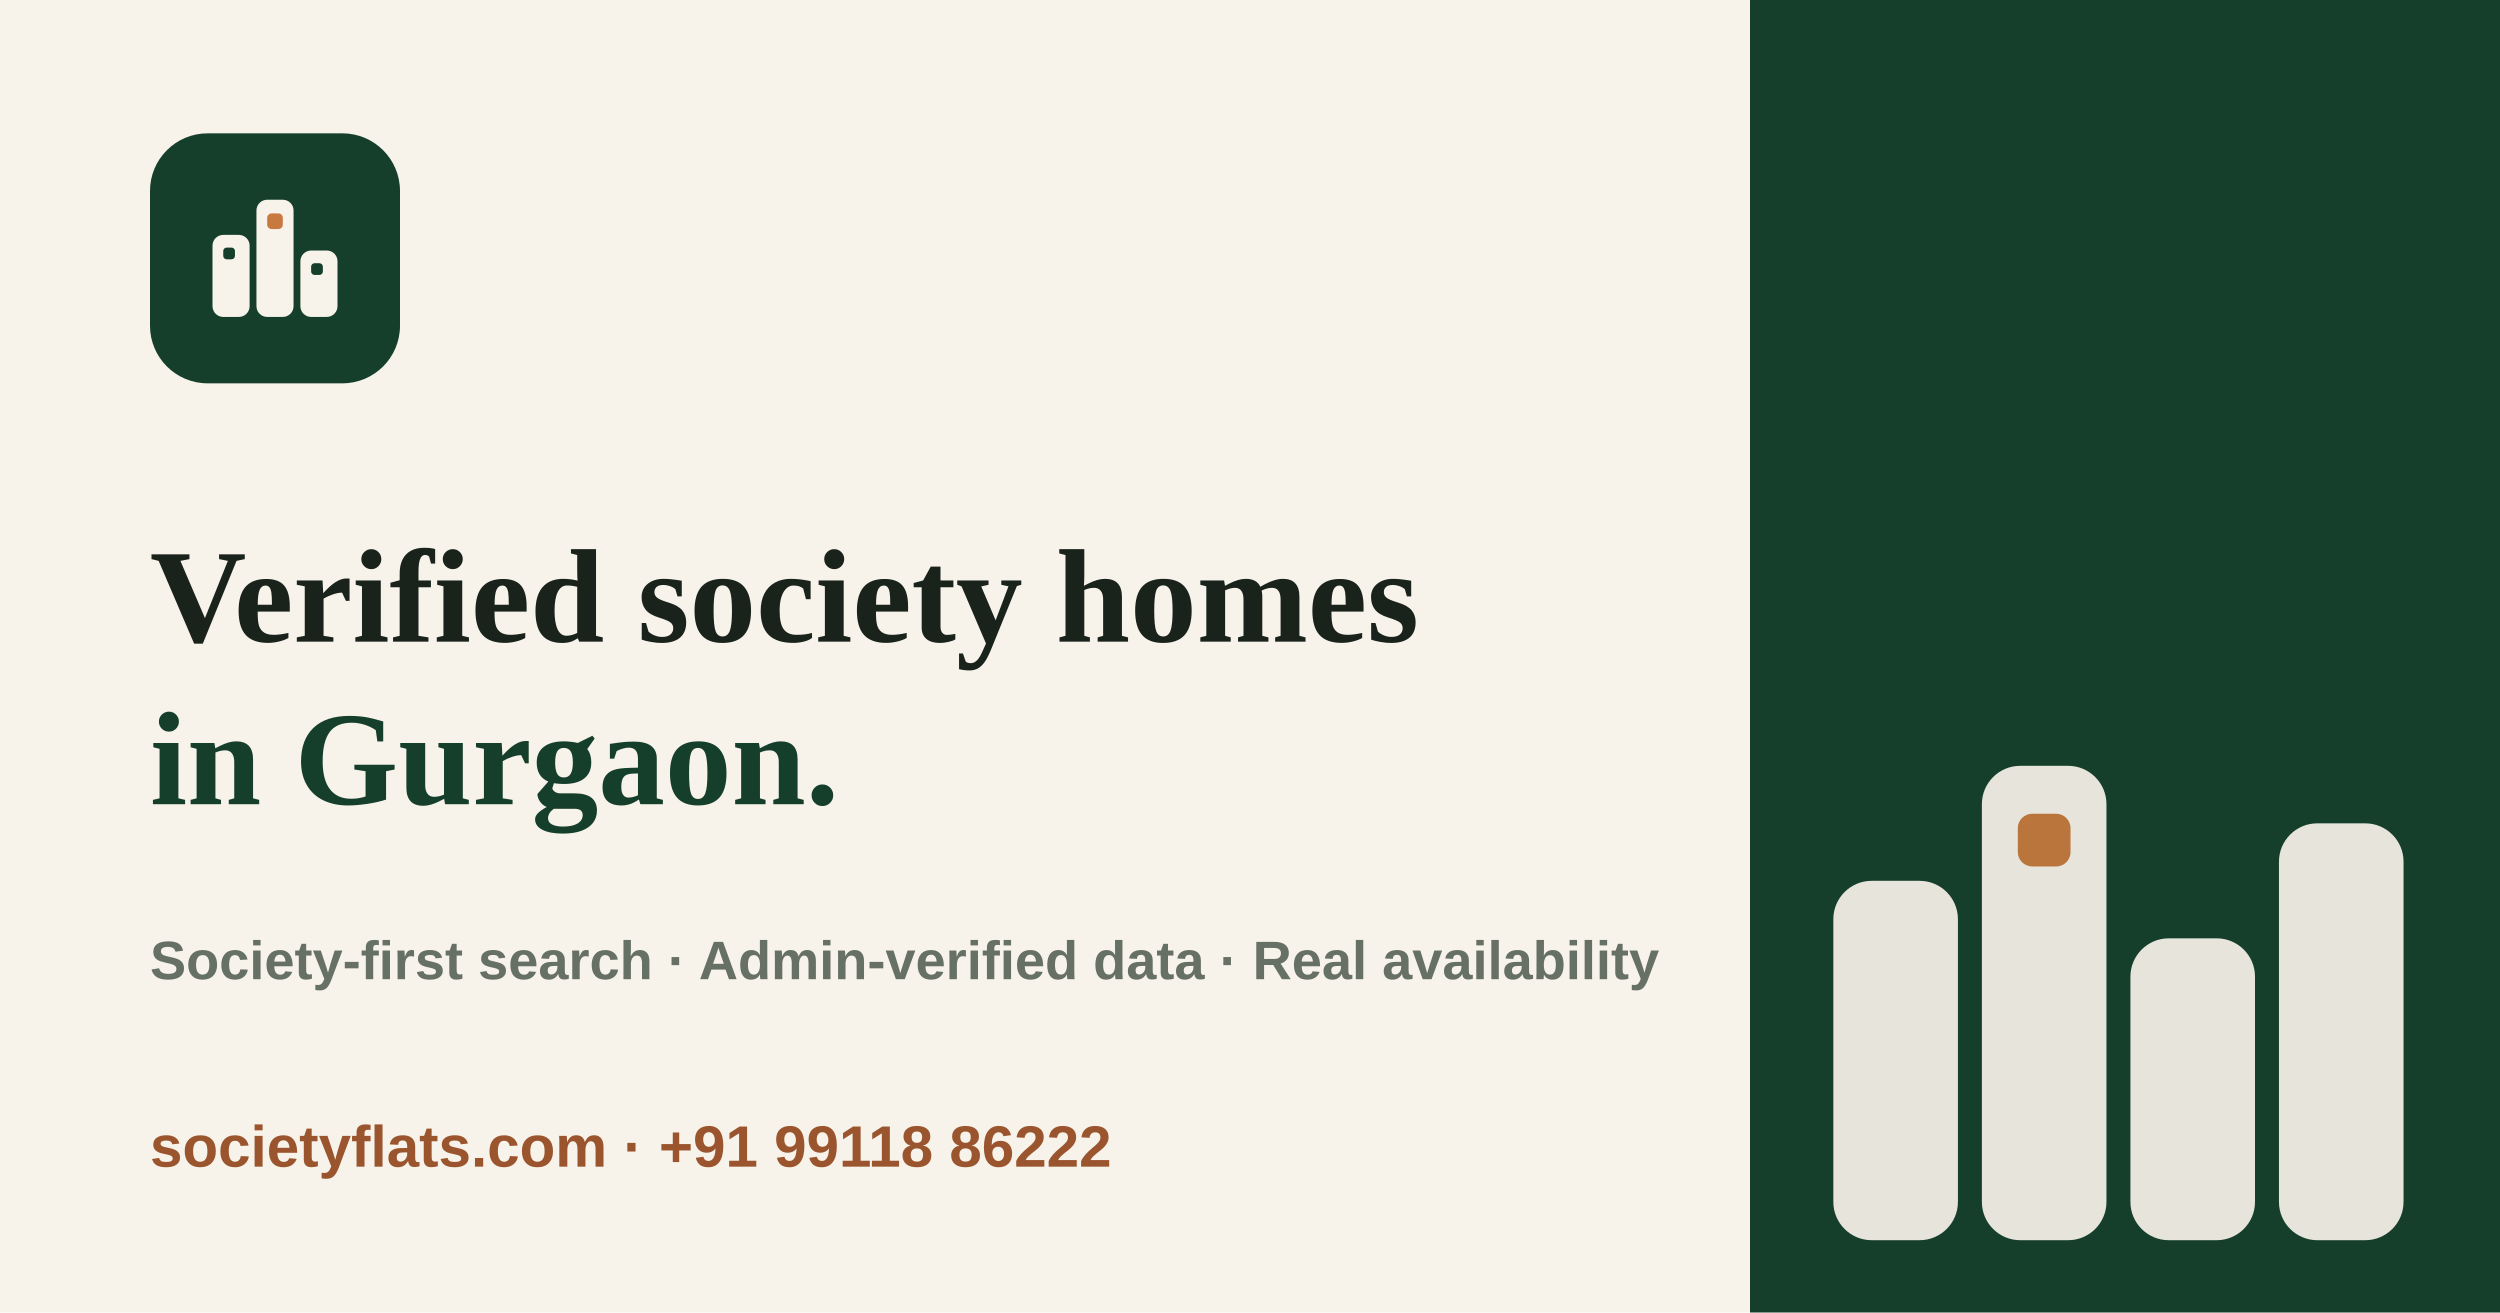
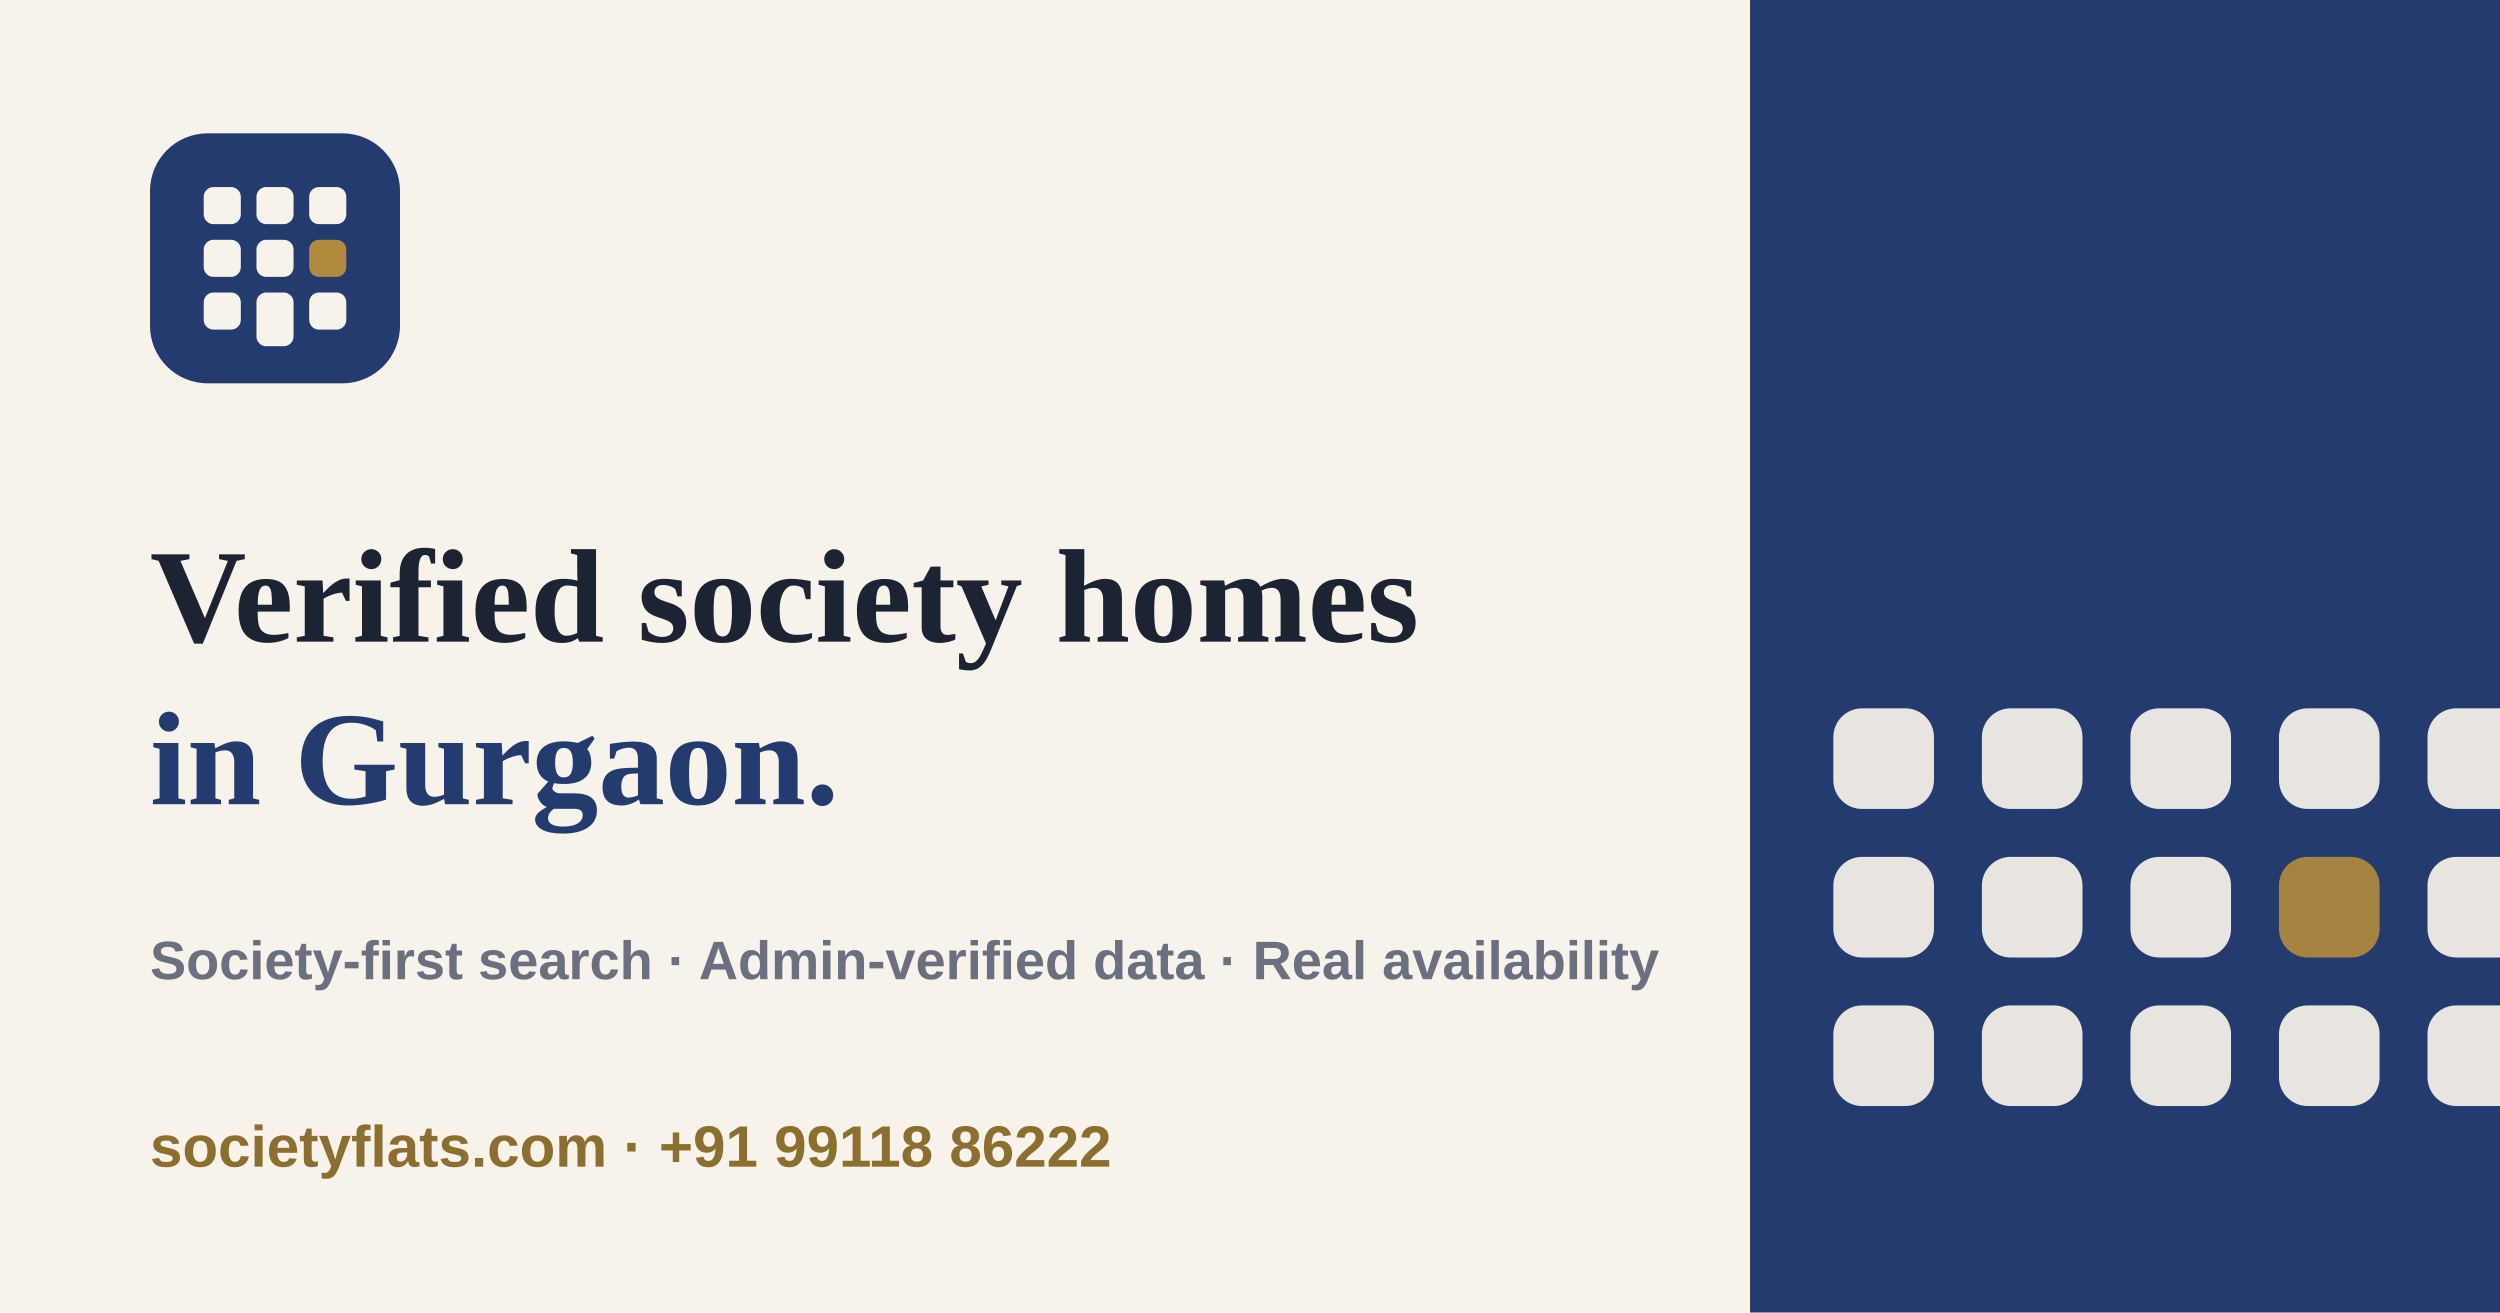
<svg xmlns="http://www.w3.org/2000/svg" width="1200" height="630" viewBox="0 0 1200 630" fill="none">
  <rect width="1200" height="630" fill="#F8F3EA" />
-   <rect x="840" width="360" height="630" fill="#153F2B" />
+   <rect x="840" width="360" height="630" fill="#233B6E" />
  <g transform="translate(880 340) scale(1.15)" opacity="0.92">
-     <rect x="0" y="72" width="52" height="150" rx="16" fill="#F8F3EA" />
-     <rect x="62" y="24" width="52" height="198" rx="16" fill="#F8F3EA" />
-     <rect x="124" y="96" width="52" height="126" rx="16" fill="#F8F3EA" />
-     <rect x="186" y="48" width="52" height="174" rx="16" fill="#F8F3EA" />
-     <rect x="77" y="44" width="22" height="22" rx="6" fill="#C8793F" />
+     <rect x="0" y="0" width="42" height="42" rx="12" fill="#F8F3EA" />
+     <rect x="62" y="0" width="42" height="42" rx="12" fill="#F8F3EA" />
+     <rect x="124" y="0" width="42" height="42" rx="12" fill="#F8F3EA" />
+     <rect x="186" y="0" width="42" height="42" rx="12" fill="#F8F3EA" />
+     <rect x="248" y="0" width="42" height="42" rx="12" fill="#F8F3EA" />
+     <rect x="0" y="62" width="42" height="42" rx="12" fill="#F8F3EA" />
+     <rect x="62" y="62" width="42" height="42" rx="12" fill="#F8F3EA" />
+     <rect x="124" y="62" width="42" height="42" rx="12" fill="#F8F3EA" />
+     <rect x="186" y="62" width="42" height="42" rx="12" fill="#B08A3E" />
+     <rect x="248" y="62" width="42" height="42" rx="12" fill="#F8F3EA" />
+     <rect x="0" y="124" width="42" height="42" rx="12" fill="#F8F3EA" />
+     <rect x="62" y="124" width="42" height="42" rx="12" fill="#F8F3EA" />
+     <rect x="124" y="124" width="42" height="42" rx="12" fill="#F8F3EA" />
+     <rect x="186" y="124" width="42" height="42" rx="12" fill="#F8F3EA" />
+     <rect x="248" y="124" width="42" height="42" rx="12" fill="#F8F3EA" />
  </g>
  <g transform="translate(72 64) scale(0.234375)">
-     <rect width="512" height="512" rx="118" fill="#153F2B" />
-     <rect x="128" y="208" width="76" height="168" rx="22" fill="#F8F3EA" />
-     <rect x="218" y="136" width="76" height="240" rx="22" fill="#F8F3EA" />
-     <rect x="308" y="240" width="76" height="136" rx="22" fill="#F8F3EA" />
-     <rect x="150" y="234" width="24" height="24" rx="7" fill="#153F2B" />
-     <rect x="330" y="266" width="24" height="24" rx="7" fill="#153F2B" />
-     <rect x="240" y="164" width="32" height="32" rx="9" fill="#C8793F" />
+     <rect width="512" height="512" rx="118" fill="#233B6E" />
+     <rect x="110" y="110" width="76" height="76" rx="20" fill="#F8F3EA" />
+     <rect x="218" y="110" width="76" height="76" rx="20" fill="#F8F3EA" />
+     <rect x="326" y="110" width="76" height="76" rx="20" fill="#F8F3EA" />
+     <rect x="110" y="218" width="76" height="76" rx="20" fill="#F8F3EA" />
+     <rect x="218" y="218" width="76" height="76" rx="20" fill="#F8F3EA" />
+     <rect x="326" y="218" width="76" height="76" rx="20" fill="#B08A3E" />
+     <rect x="110" y="326" width="76" height="76" rx="20" fill="#F8F3EA" />
+     <rect x="218" y="326" width="76" height="110" rx="20" fill="#F8F3EA" />
+     <rect x="326" y="326" width="76" height="76" rx="20" fill="#F8F3EA" />
  </g>
-   <text x="72" y="308" font-family="Newsreader, Georgia, 'Times New Roman', serif" font-size="64" font-weight="600" fill="#19231C">Verified society homes</text>
-   <text x="72" y="386" font-family="Newsreader, Georgia, 'Times New Roman', serif" font-size="64" font-weight="600" fill="#153F2B">in Gurgaon.</text>
-   <text x="72" y="470" font-family="'Hanken Grotesk', 'Helvetica Neue', Arial, sans-serif" font-size="26" font-weight="600" fill="#667064">Society-first search · Admin-verified data · Real availability</text>
-   <text x="72" y="560" font-family="'Hanken Grotesk', 'Helvetica Neue', Arial, sans-serif" font-size="28" font-weight="700" fill="#9A552E">societyflats.com   ·   +91 99118 86222</text>
+   <text x="72" y="308" font-family="Newsreader, Georgia, 'Times New Roman', serif" font-size="64" font-weight="600" fill="#1C2434">Verified society homes</text>
+   <text x="72" y="386" font-family="Newsreader, Georgia, 'Times New Roman', serif" font-size="64" font-weight="600" fill="#233B6E">in Gurgaon.</text>
+   <text x="72" y="470" font-family="'Hanken Grotesk', 'Helvetica Neue', Arial, sans-serif" font-size="26" font-weight="600" fill="#6A7080">Society-first search · Admin-verified data · Real availability</text>
+   <text x="72" y="560" font-family="'Hanken Grotesk', 'Helvetica Neue', Arial, sans-serif" font-size="28" font-weight="700" fill="#8C6E2F">societyflats.com   ·   +91 99118 86222</text>
</svg>
